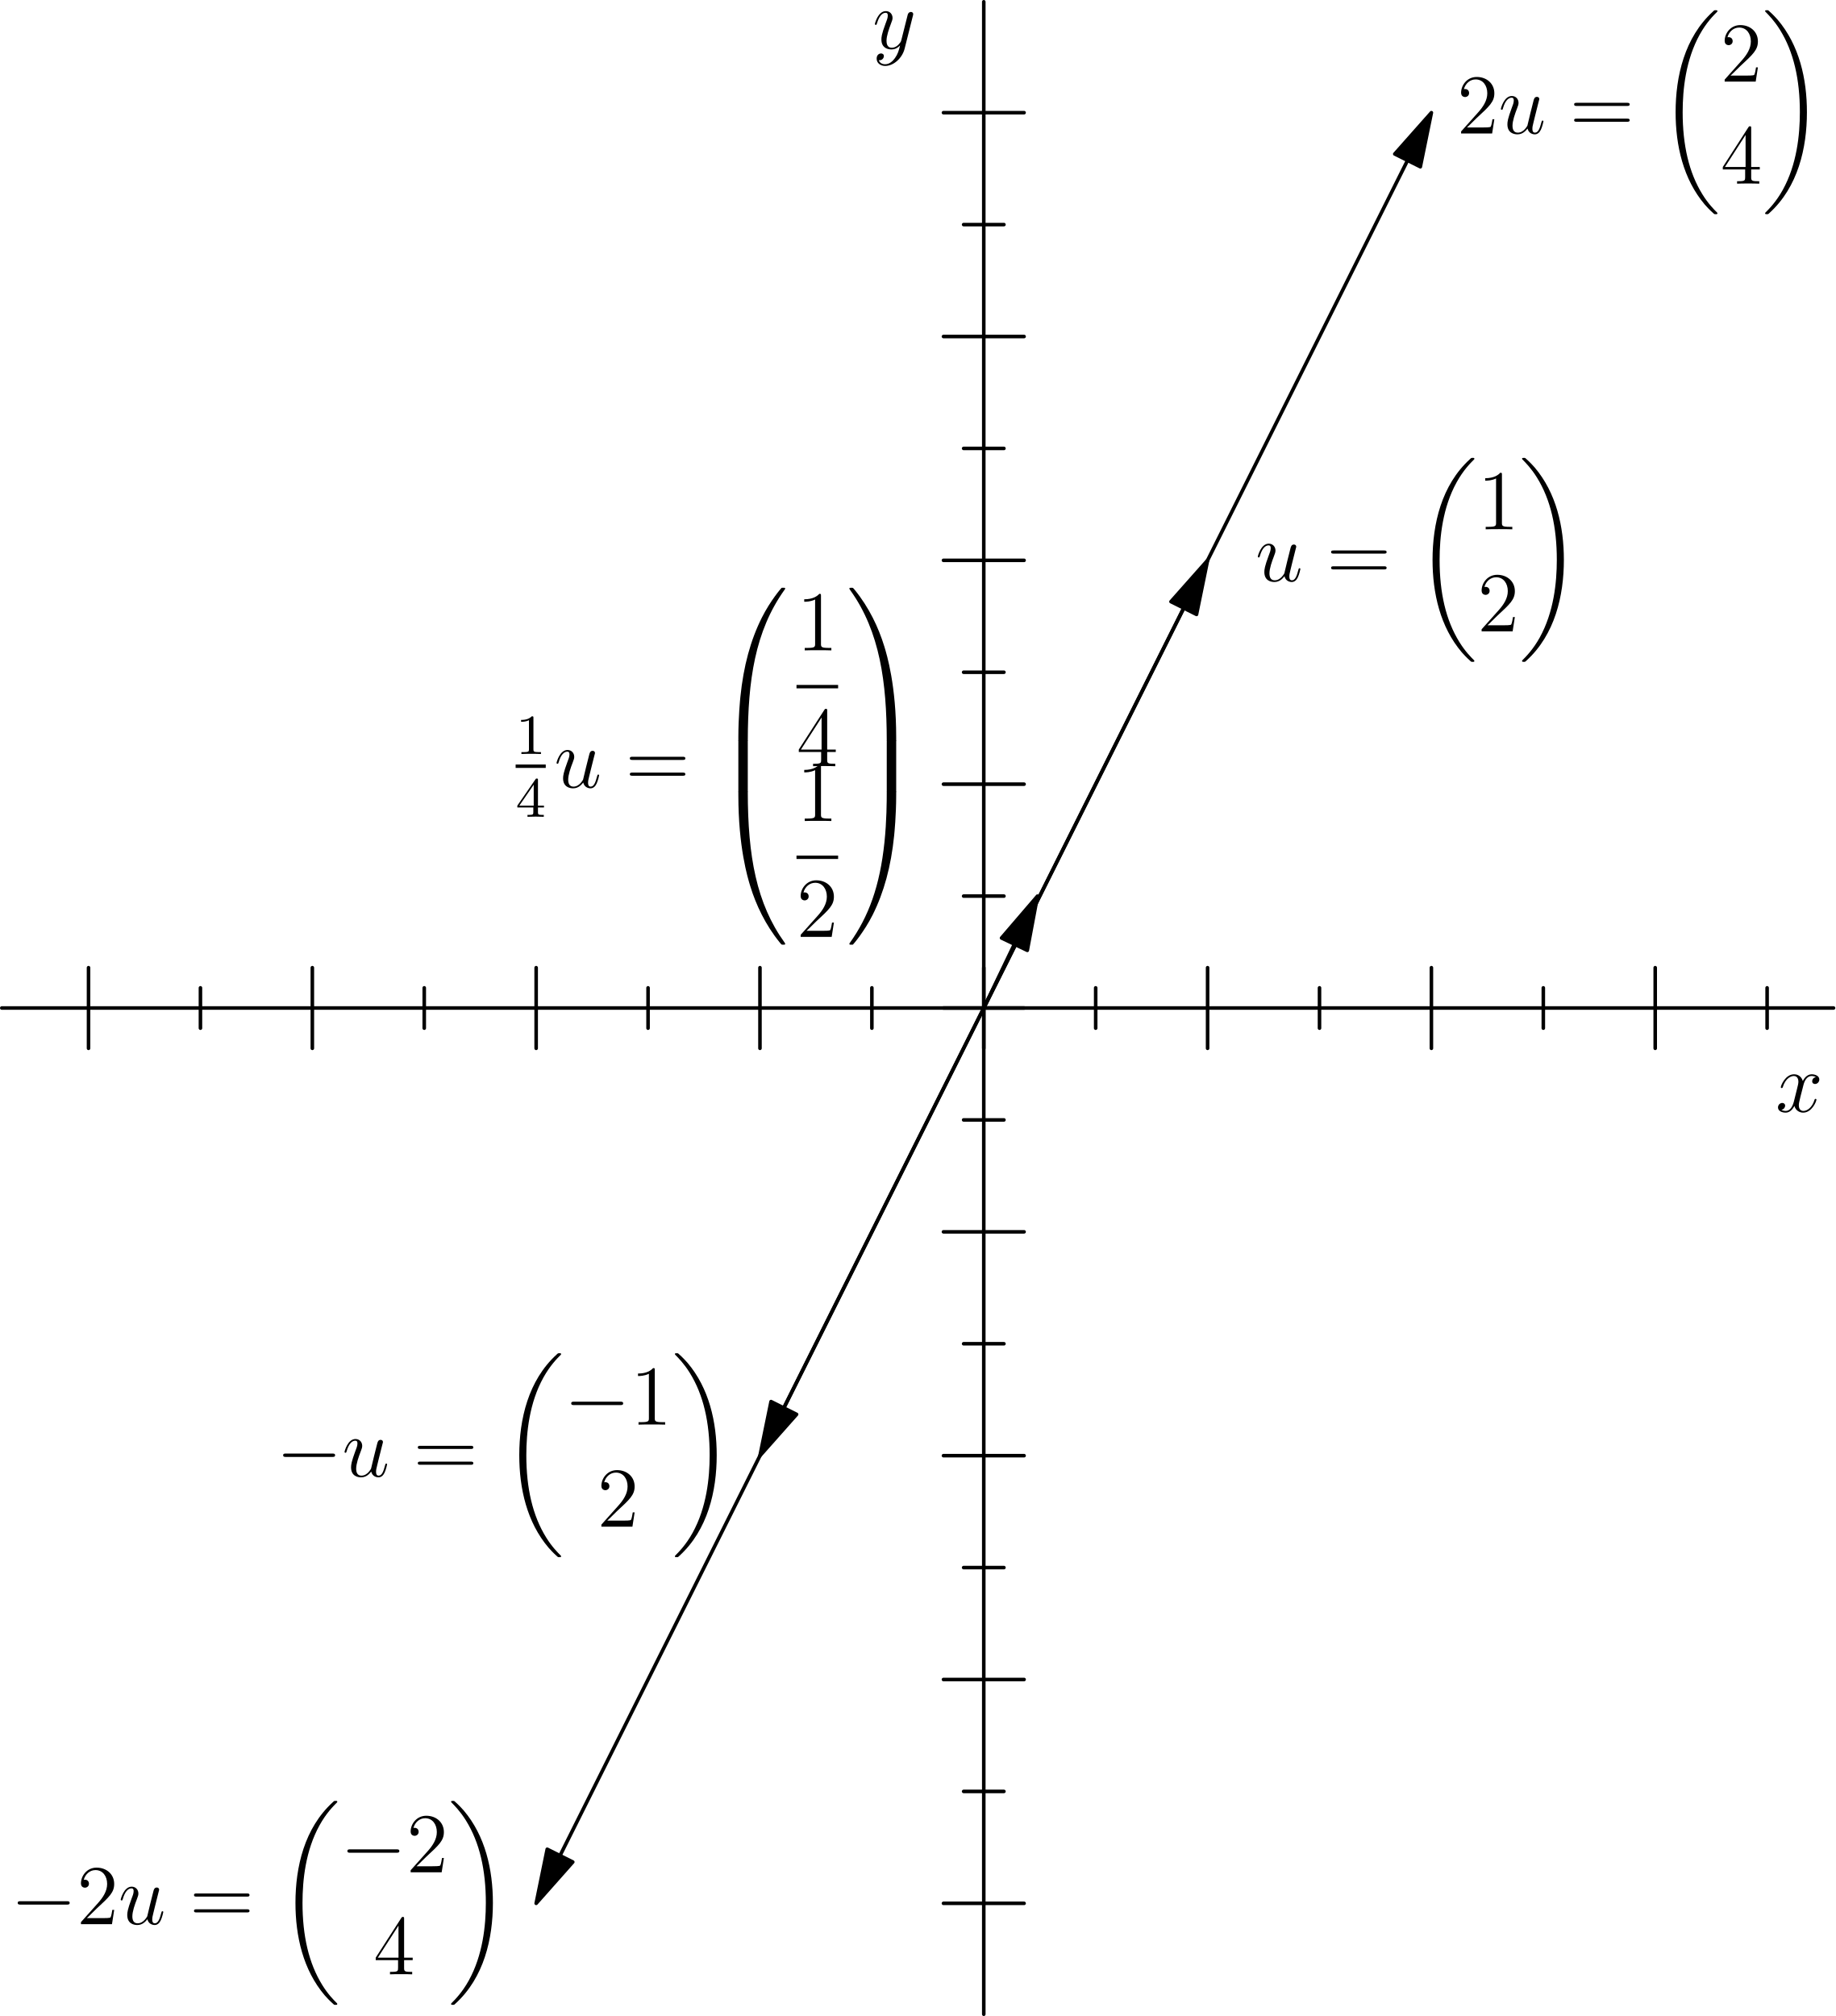
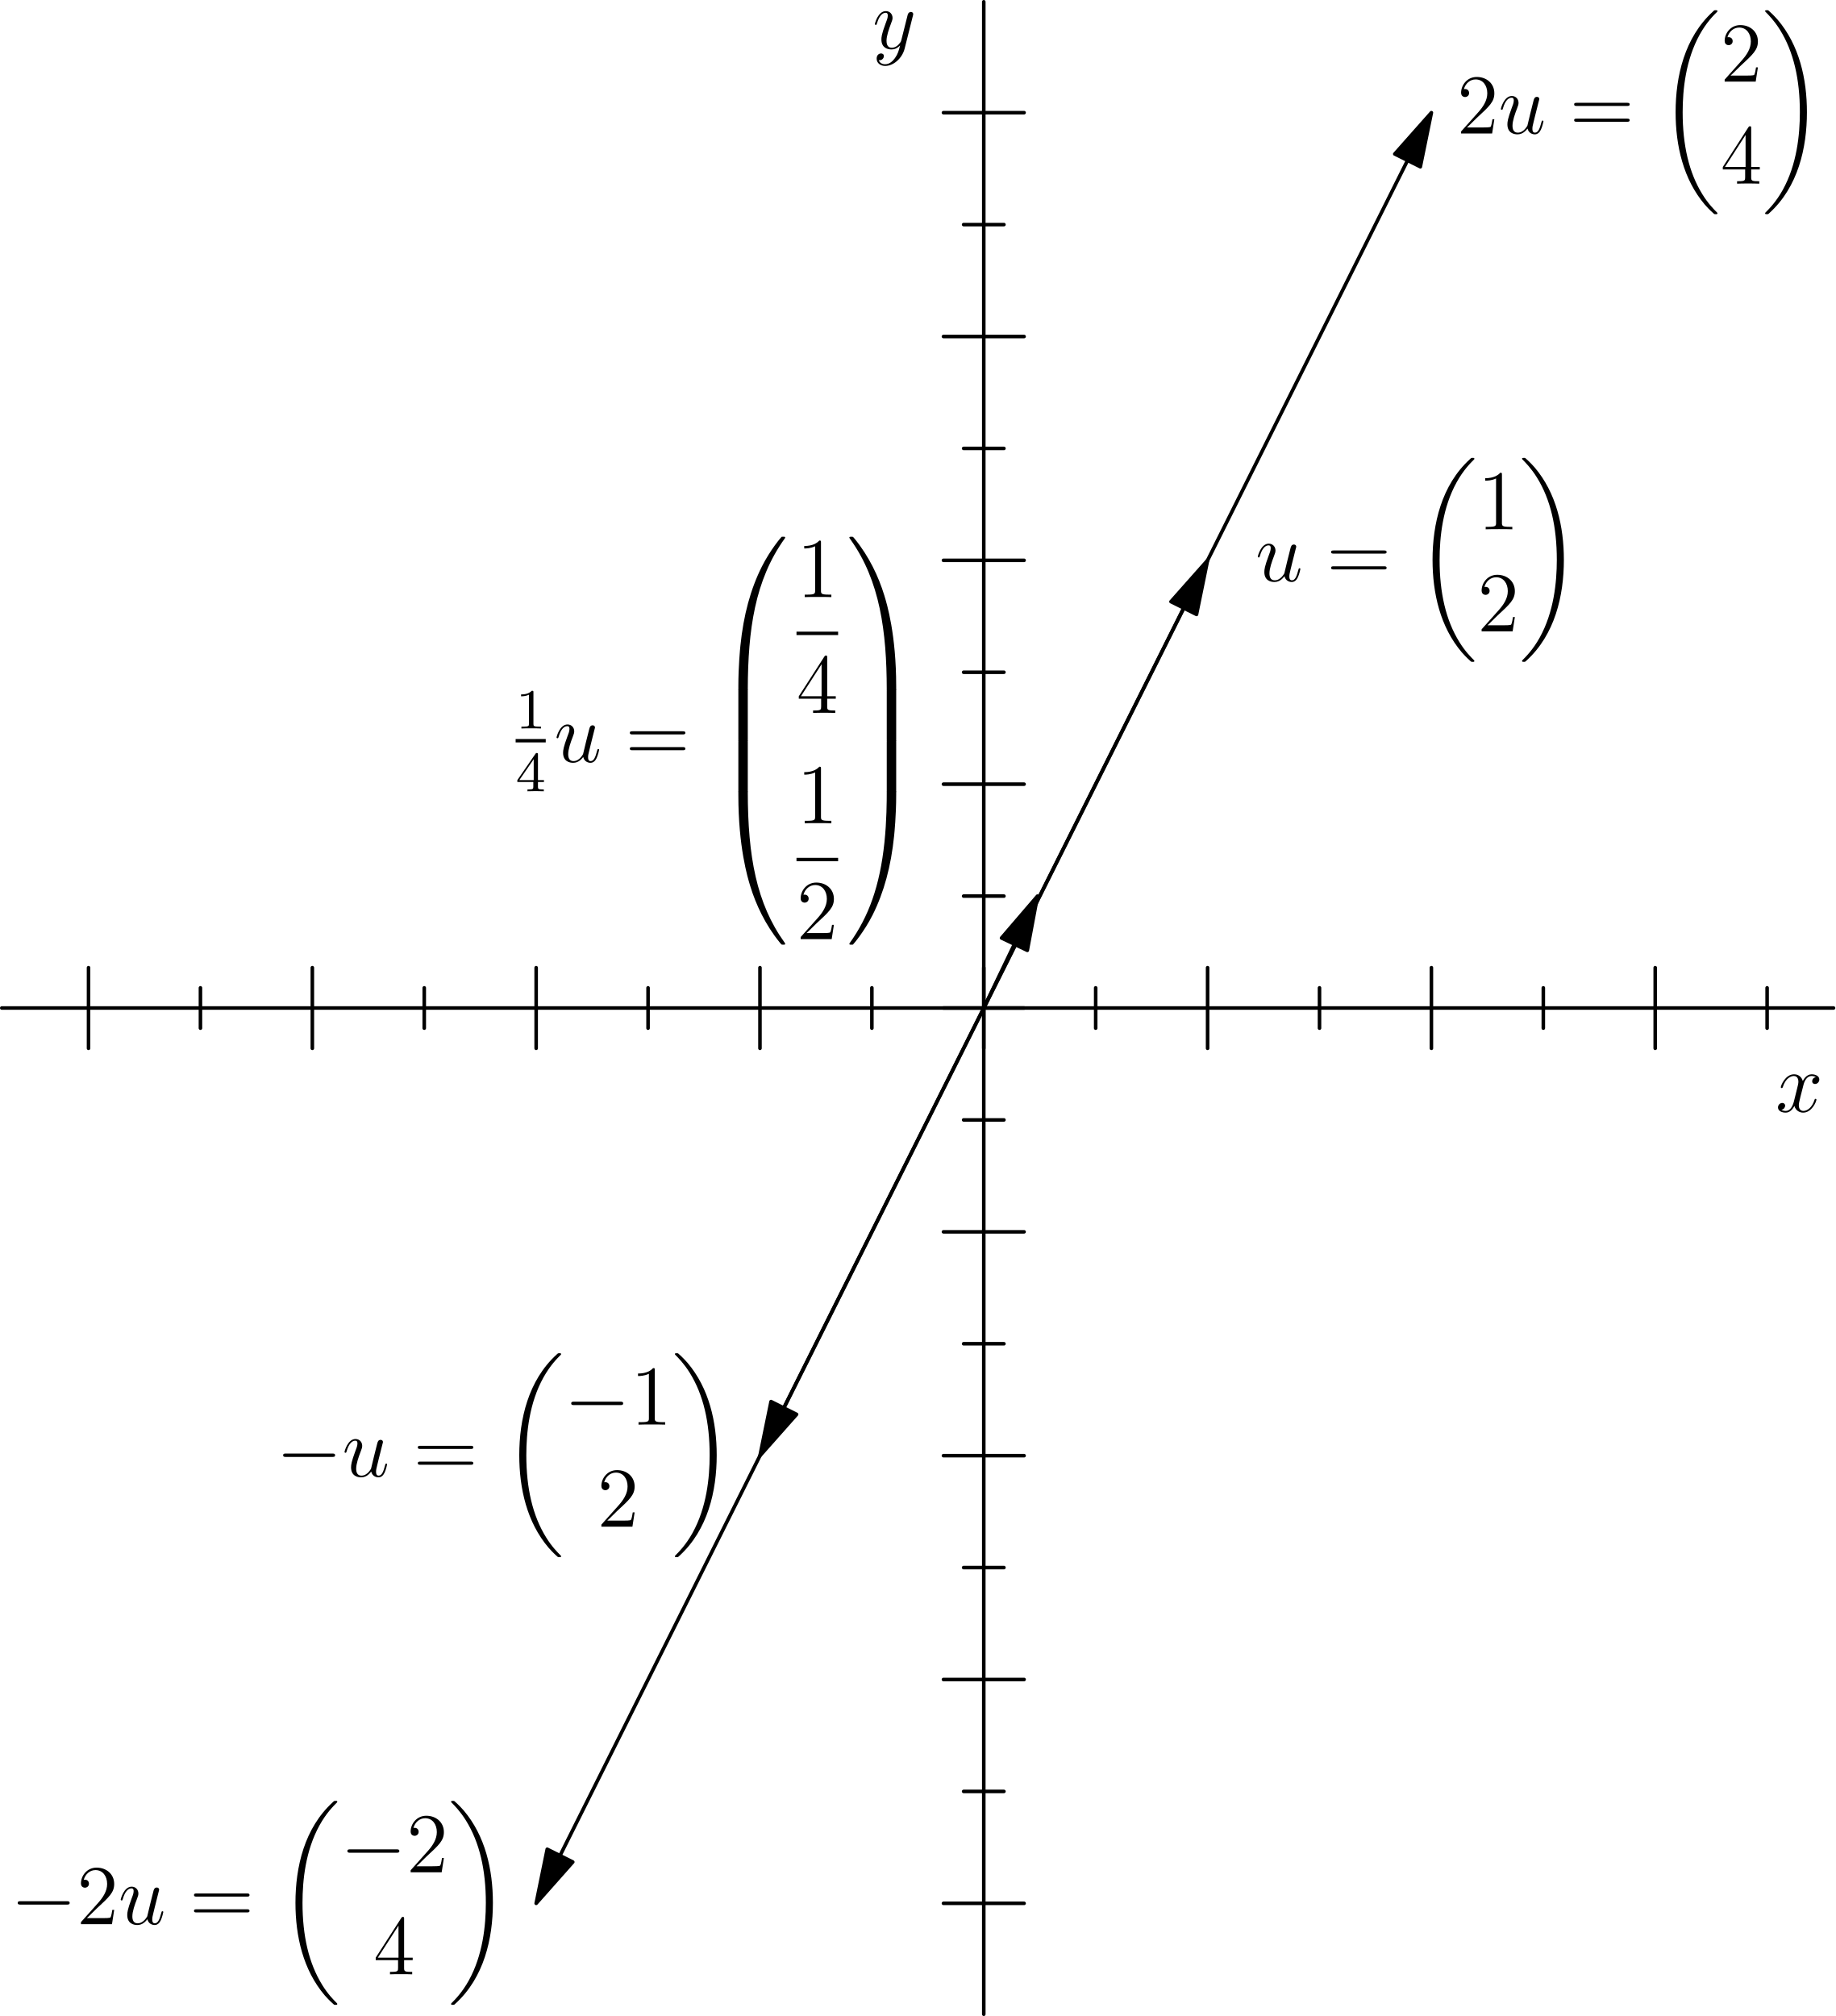
<svg xmlns="http://www.w3.org/2000/svg" xmlns:xlink="http://www.w3.org/1999/xlink" version="1.1" width="258.083pt" height="283.465pt" viewBox="56.409 53.858 258.083 283.465">
  <defs>
    <path id="g1-0" d="M7.878-2.75C8.082-2.75 8.297-2.75 8.297-2.989S8.082-3.228 7.878-3.228H1.411C1.207-3.228 .992-3.228 .992-2.989S1.207-2.75 1.411-2.75H7.878Z" />
-     <path id="g3-49" d="M2.503-5.077C2.503-5.292 2.487-5.3 2.271-5.3C1.945-4.981 1.522-4.79 .765-4.79V-4.527C.98-4.527 1.411-4.527 1.873-4.742V-.654C1.873-.359 1.849-.263 1.092-.263H.813V0C1.14-.024 1.825-.024 2.184-.024S3.236-.024 3.563 0V-.263H3.284C2.527-.263 2.503-.359 2.503-.654V-5.077Z" />
-     <path id="g3-52" d="M3.14-5.157C3.14-5.316 3.14-5.38 2.973-5.38C2.869-5.38 2.861-5.372 2.782-5.26L.239-1.57V-1.307H2.487V-.646C2.487-.351 2.463-.263 1.849-.263H1.666V0C2.343-.024 2.359-.024 2.813-.024S3.284-.024 3.961 0V-.263H3.778C3.164-.263 3.14-.351 3.14-.646V-1.307H3.985V-1.57H3.14V-5.157ZM2.542-4.511V-1.57H.518L2.542-4.511Z" />
-     <path id="g4-49" d="M3.443-7.663C3.443-7.938 3.443-7.95 3.204-7.95C2.917-7.627 2.319-7.185 1.088-7.185V-6.838C1.363-6.838 1.961-6.838 2.618-7.149V-.921C2.618-.49 2.582-.347 1.53-.347H1.16V0C1.482-.024 2.642-.024 3.037-.024S4.579-.024 4.902 0V-.347H4.531C3.479-.347 3.443-.49 3.443-.921V-7.663Z" />
-     <path id="g4-50" d="M5.26-2.008H4.997C4.961-1.805 4.866-1.148 4.746-.956C4.663-.849 3.981-.849 3.622-.849H1.411C1.733-1.124 2.463-1.889 2.774-2.176C4.591-3.85 5.26-4.471 5.26-5.655C5.26-7.03 4.172-7.95 2.786-7.95S.586-6.767 .586-5.738C.586-5.129 1.112-5.129 1.148-5.129C1.399-5.129 1.71-5.308 1.71-5.691C1.71-6.025 1.482-6.253 1.148-6.253C1.04-6.253 1.016-6.253 .98-6.241C1.207-7.054 1.853-7.603 2.63-7.603C3.646-7.603 4.268-6.755 4.268-5.655C4.268-4.639 3.682-3.754 3.001-2.989L.586-.287V0H4.949L5.26-2.008Z" />
-     <path id="g4-52" d="M4.316-7.783C4.316-8.01 4.316-8.07 4.148-8.07C4.053-8.07 4.017-8.07 3.921-7.926L.323-2.343V-1.997H3.467V-.909C3.467-.466 3.443-.347 2.57-.347H2.331V0C2.606-.024 3.551-.024 3.885-.024S5.177-.024 5.452 0V-.347H5.212C4.352-.347 4.316-.466 4.316-.909V-1.997H5.523V-2.343H4.316V-7.783ZM3.527-6.85V-2.343H.622L3.527-6.85Z" />
-     <path id="g4-61" d="M8.07-3.873C8.237-3.873 8.452-3.873 8.452-4.089C8.452-4.316 8.249-4.316 8.07-4.316H1.028C.861-4.316 .646-4.316 .646-4.101C.646-3.873 .849-3.873 1.028-3.873H8.07ZM8.07-1.65C8.237-1.65 8.452-1.65 8.452-1.865C8.452-2.092 8.249-2.092 8.07-2.092H1.028C.861-2.092 .646-2.092 .646-1.877C.646-1.65 .849-1.65 1.028-1.65H8.07Z" />
    <path id="g0-18" d="M8.369 28.083C8.369 28.035 8.345 28.011 8.321 27.975C7.878 27.533 7.077 26.732 6.276 25.441C4.352 22.356 3.479 18.471 3.479 13.868C3.479 10.652 3.909 6.504 5.882 2.941C6.826 1.243 7.807 .263 8.333-.263C8.369-.299 8.369-.323 8.369-.359C8.369-.478 8.285-.478 8.118-.478S7.926-.478 7.747-.299C3.742 3.347 2.487 8.823 2.487 13.856C2.487 18.554 3.563 23.289 6.599 26.863C6.838 27.138 7.293 27.628 7.783 28.059C7.926 28.202 7.95 28.202 8.118 28.202S8.369 28.202 8.369 28.083Z" />
    <path id="g0-19" d="M6.3 13.868C6.3 9.17 5.224 4.435 2.188 .861C1.949 .586 1.494 .096 1.004-.335C.861-.478 .837-.478 .669-.478C.526-.478 .418-.478 .418-.359C.418-.311 .466-.263 .49-.239C.909 .191 1.71 .992 2.511 2.283C4.435 5.368 5.308 9.253 5.308 13.856C5.308 17.072 4.878 21.22 2.905 24.783C1.961 26.481 .968 27.473 .466 27.975C.442 28.011 .418 28.047 .418 28.083C.418 28.202 .526 28.202 .669 28.202C.837 28.202 .861 28.202 1.04 28.023C5.045 24.377 6.3 18.901 6.3 13.868Z" />
    <path id="g0-48" d="M4.471 21.161C4.734 21.161 4.806 21.161 4.806 20.993C4.83 12.613 5.798 5.655 9.983-.191C10.066-.299 10.066-.323 10.066-.347C10.066-.466 9.983-.466 9.791-.466S9.576-.466 9.552-.442C9.504-.406 7.986 1.339 6.779 3.742C5.2 6.898 4.208 10.521 3.766 14.872C3.73 15.243 3.479 17.73 3.479 20.563V21.029C3.491 21.161 3.563 21.161 3.814 21.161H4.471Z" />
    <path id="g0-49" d="M6.97 20.563C6.97 13.258 5.667 8.978 5.296 7.771C4.483 5.117 3.156 2.319 1.16-.143C.98-.359 .933-.418 .885-.442C.861-.454 .849-.466 .658-.466C.478-.466 .383-.466 .383-.347C.383-.323 .383-.299 .538-.084C4.698 5.727 5.631 12.9 5.643 20.993C5.643 21.161 5.715 21.161 5.978 21.161H6.635C6.886 21.161 6.958 21.161 6.97 21.029V20.563Z" />
    <path id="g0-64" d="M3.814-.598C3.563-.598 3.491-.598 3.479-.466V0C3.479 7.305 4.782 11.585 5.153 12.792C5.966 15.446 7.293 18.244 9.289 20.706C9.468 20.922 9.516 20.981 9.564 21.005C9.588 21.017 9.6 21.029 9.791 21.029S10.066 21.029 10.066 20.91C10.066 20.886 10.066 20.862 9.995 20.754C6.013 15.231 4.818 8.584 4.806-.43C4.806-.598 4.734-.598 4.471-.598H3.814Z" />
    <path id="g0-65" d="M6.97-.466C6.958-.598 6.886-.598 6.635-.598H5.978C5.715-.598 5.643-.598 5.643-.43C5.643 .801 5.631 3.646 5.32 6.623C4.674 12.804 3.084 17.084 .466 20.754C.383 20.862 .383 20.886 .383 20.91C.383 21.029 .478 21.029 .658 21.029C.849 21.029 .873 21.029 .897 21.005C.944 20.969 2.463 19.224 3.67 16.821C5.248 13.665 6.241 10.042 6.683 5.691C6.719 5.32 6.97 2.833 6.97 0V-.466Z" />
    <path id="g0-66" d="M4.806 .203C4.806-.108 4.794-.12 4.471-.12H3.814C3.491-.12 3.479-.108 3.479 .203V6.97C3.479 7.281 3.491 7.293 3.814 7.293H4.471C4.794 7.293 4.806 7.281 4.806 6.97V.203Z" />
    <path id="g0-67" d="M6.97 .203C6.97-.108 6.958-.12 6.635-.12H5.978C5.655-.12 5.643-.108 5.643 .203V6.97C5.643 7.281 5.655 7.293 5.978 7.293H6.635C6.958 7.293 6.97 7.281 6.97 6.97V.203Z" />
+     <path id="g4-49" d="M3.443-7.663C3.443-7.938 3.443-7.95 3.204-7.95C2.917-7.627 2.319-7.185 1.088-7.185V-6.838C1.363-6.838 1.961-6.838 2.618-7.149V-.921C2.618-.49 2.582-.347 1.53-.347H1.16V0C1.482-.024 2.642-.024 3.037-.024S4.579-.024 4.902 0V-.347H4.531C3.479-.347 3.443-.49 3.443-.921V-7.663Z" />
+     <path id="g4-50" d="M5.26-2.008H4.997C4.961-1.805 4.866-1.148 4.746-.956C4.663-.849 3.981-.849 3.622-.849H1.411C1.733-1.124 2.463-1.889 2.774-2.176C4.591-3.85 5.26-4.471 5.26-5.655C5.26-7.03 4.172-7.95 2.786-7.95S.586-6.767 .586-5.738C.586-5.129 1.112-5.129 1.148-5.129C1.399-5.129 1.71-5.308 1.71-5.691C1.71-6.025 1.482-6.253 1.148-6.253C1.04-6.253 1.016-6.253 .98-6.241C1.207-7.054 1.853-7.603 2.63-7.603C3.646-7.603 4.268-6.755 4.268-5.655C4.268-4.639 3.682-3.754 3.001-2.989L.586-.287V0H4.949L5.26-2.008Z" />
+     <path id="g4-52" d="M4.316-7.783C4.316-8.01 4.316-8.07 4.148-8.07C4.053-8.07 4.017-8.07 3.921-7.926L.323-2.343V-1.997H3.467V-.909C3.467-.466 3.443-.347 2.57-.347H2.331V0C2.606-.024 3.551-.024 3.885-.024S5.177-.024 5.452 0V-.347H5.212C4.352-.347 4.316-.466 4.316-.909V-1.997H5.523V-2.343H4.316V-7.783ZM3.527-6.85V-2.343H.622L3.527-6.85Z" />
+     <path id="g4-61" d="M8.07-3.873C8.237-3.873 8.452-3.873 8.452-4.089C8.452-4.316 8.249-4.316 8.07-4.316H1.028C.861-4.316 .646-4.316 .646-4.101C.646-3.873 .849-3.873 1.028-3.873H8.07ZM8.07-1.65C8.237-1.65 8.452-1.65 8.452-1.865C8.452-2.092 8.249-2.092 8.07-2.092H1.028C.861-2.092 .646-2.092 .646-1.877C.646-1.65 .849-1.65 1.028-1.65H8.07Z" />
+     <path id="g3-49" d="M2.503-5.077C2.503-5.292 2.487-5.3 2.271-5.3C1.945-4.981 1.522-4.79 .765-4.79V-4.527C.98-4.527 1.411-4.527 1.873-4.742V-.654C1.873-.359 1.849-.263 1.092-.263H.813V0C1.14-.024 1.825-.024 2.184-.024S3.236-.024 3.563 0V-.263H3.284C2.527-.263 2.503-.359 2.503-.654V-5.077Z" />
+     <path id="g3-52" d="M3.14-5.157C3.14-5.316 3.14-5.38 2.973-5.38C2.869-5.38 2.861-5.372 2.782-5.26L.239-1.57V-1.307H2.487V-.646C2.487-.351 2.463-.263 1.849-.263H1.666V0C2.343-.024 2.359-.024 2.813-.024S3.284-.024 3.961 0V-.263H3.778C3.164-.263 3.14-.351 3.14-.646V-1.307H3.985V-1.57H3.14V-5.157ZM2.542-4.511V-1.57H.518L2.542-4.511Z" />
    <path id="g2-117" d="M4.077-.693C4.232-.024 4.806 .12 5.093 .12C5.475 .12 5.762-.132 5.954-.538C6.157-.968 6.312-1.674 6.312-1.71C6.312-1.769 6.265-1.817 6.193-1.817C6.085-1.817 6.073-1.757 6.025-1.578C5.81-.753 5.595-.12 5.117-.12C4.758-.12 4.758-.514 4.758-.669C4.758-.944 4.794-1.064 4.914-1.566C4.997-1.889 5.081-2.212 5.153-2.546L5.643-4.495C5.727-4.794 5.727-4.818 5.727-4.854C5.727-5.033 5.583-5.153 5.404-5.153C5.057-5.153 4.973-4.854 4.902-4.555C4.782-4.089 4.136-1.518 4.053-1.1C4.041-1.1 3.575-.12 2.702-.12C2.08-.12 1.961-.658 1.961-1.1C1.961-1.781 2.295-2.738 2.606-3.539C2.75-3.921 2.809-4.077 2.809-4.316C2.809-4.83 2.439-5.272 1.865-5.272C.765-5.272 .323-3.539 .323-3.443C.323-3.395 .371-3.335 .454-3.335C.562-3.335 .574-3.383 .622-3.551C.909-4.579 1.375-5.033 1.829-5.033C1.949-5.033 2.14-5.021 2.14-4.639C2.14-4.328 2.008-3.981 1.829-3.527C1.303-2.104 1.243-1.65 1.243-1.291C1.243-.072 2.164 .12 2.654 .12C3.419 .12 3.838-.406 4.077-.693Z" />
    <path id="g2-120" d="M5.667-4.878C5.284-4.806 5.141-4.519 5.141-4.292C5.141-4.005 5.368-3.909 5.535-3.909C5.894-3.909 6.145-4.22 6.145-4.543C6.145-5.045 5.571-5.272 5.069-5.272C4.34-5.272 3.933-4.555 3.826-4.328C3.551-5.224 2.809-5.272 2.594-5.272C1.375-5.272 .729-3.706 .729-3.443C.729-3.395 .777-3.335 .861-3.335C.956-3.335 .98-3.407 1.004-3.455C1.411-4.782 2.212-5.033 2.558-5.033C3.096-5.033 3.204-4.531 3.204-4.244C3.204-3.981 3.132-3.706 2.989-3.132L2.582-1.494C2.403-.777 2.056-.12 1.423-.12C1.363-.12 1.064-.12 .813-.275C1.243-.359 1.339-.717 1.339-.861C1.339-1.1 1.16-1.243 .933-1.243C.646-1.243 .335-.992 .335-.61C.335-.108 .897 .12 1.411 .12C1.985 .12 2.391-.335 2.642-.825C2.833-.12 3.431 .12 3.873 .12C5.093 .12 5.738-1.447 5.738-1.71C5.738-1.769 5.691-1.817 5.619-1.817C5.511-1.817 5.499-1.757 5.464-1.662C5.141-.61 4.447-.12 3.909-.12C3.491-.12 3.264-.43 3.264-.921C3.264-1.184 3.312-1.375 3.503-2.164L3.921-3.79C4.101-4.507 4.507-5.033 5.057-5.033C5.081-5.033 5.416-5.033 5.667-4.878Z" />
    <path id="g2-121" d="M3.144 1.339C2.821 1.793 2.355 2.2 1.769 2.2C1.626 2.2 1.052 2.176 .873 1.626C.909 1.638 .968 1.638 .992 1.638C1.351 1.638 1.59 1.327 1.59 1.052S1.363 .681 1.184 .681C.992 .681 .574 .825 .574 1.411C.574 2.02 1.088 2.439 1.769 2.439C2.965 2.439 4.172 1.339 4.507 .012L5.679-4.651C5.691-4.71 5.715-4.782 5.715-4.854C5.715-5.033 5.571-5.153 5.392-5.153C5.284-5.153 5.033-5.105 4.937-4.746L4.053-1.231C3.993-1.016 3.993-.992 3.897-.861C3.658-.526 3.264-.12 2.69-.12C2.02-.12 1.961-.777 1.961-1.1C1.961-1.781 2.283-2.702 2.606-3.563C2.738-3.909 2.809-4.077 2.809-4.316C2.809-4.818 2.451-5.272 1.865-5.272C.765-5.272 .323-3.539 .323-3.443C.323-3.395 .371-3.335 .454-3.335C.562-3.335 .574-3.383 .622-3.551C.909-4.555 1.363-5.033 1.829-5.033C1.937-5.033 2.14-5.033 2.14-4.639C2.14-4.328 2.008-3.981 1.829-3.527C1.243-1.961 1.243-1.566 1.243-1.279C1.243-.143 2.056 .12 2.654 .12C3.001 .12 3.431 .012 3.85-.43L3.862-.418C3.682 .287 3.563 .753 3.144 1.339Z" />
  </defs>
  <g id="page1">
    <g>
      <g transform="matrix(0.996264 0 0 0.996264 194.749 195.591)">
        <path d="M 0 142.013L 0 -142.013" fill="none" stroke="#000000" stroke-linecap="round" stroke-linejoin="round" stroke-miterlimit="10.037" stroke-width="0.502" />
      </g>
    </g>
    <g>
      <g transform="matrix(0.996264 0 0 0.996264 194.749 195.591)">
        <path d="M -5.691 126.363L 5.691 126.363" fill="none" stroke="#000000" stroke-linecap="round" stroke-linejoin="round" stroke-miterlimit="10.037" stroke-width="0.502" />
      </g>
    </g>
    <g>
      <g transform="matrix(0.996264 0 0 0.996264 194.749 195.591)">
        <path d="M -5.691 94.772L 5.691 94.772" fill="none" stroke="#000000" stroke-linecap="round" stroke-linejoin="round" stroke-miterlimit="10.037" stroke-width="0.502" />
      </g>
    </g>
    <g>
      <g transform="matrix(0.996264 0 0 0.996264 194.749 195.591)">
        <path d="M -5.691 63.181L 5.691 63.181" fill="none" stroke="#000000" stroke-linecap="round" stroke-linejoin="round" stroke-miterlimit="10.037" stroke-width="0.502" />
      </g>
    </g>
    <g>
      <g transform="matrix(0.996264 0 0 0.996264 194.749 195.591)">
        <path d="M -5.691 31.591L 5.691 31.591" fill="none" stroke="#000000" stroke-linecap="round" stroke-linejoin="round" stroke-miterlimit="10.037" stroke-width="0.502" />
      </g>
    </g>
    <g>
      <g transform="matrix(0.996264 0 0 0.996264 194.749 195.591)">
        <path d="M -5.691 -0L 5.691 0" fill="none" stroke="#000000" stroke-linecap="round" stroke-linejoin="round" stroke-miterlimit="10.037" stroke-width="0.502" />
      </g>
    </g>
    <g>
      <g transform="matrix(0.996264 0 0 0.996264 194.749 195.591)">
        <path d="M -5.691 -31.591L 5.691 -31.591" fill="none" stroke="#000000" stroke-linecap="round" stroke-linejoin="round" stroke-miterlimit="10.037" stroke-width="0.502" />
      </g>
    </g>
    <g>
      <g transform="matrix(0.996264 0 0 0.996264 194.749 195.591)">
        <path d="M -5.691 -63.181L 5.691 -63.181" fill="none" stroke="#000000" stroke-linecap="round" stroke-linejoin="round" stroke-miterlimit="10.037" stroke-width="0.502" />
      </g>
    </g>
    <g>
      <g transform="matrix(0.996264 0 0 0.996264 194.749 195.591)">
        <path d="M -5.691 -94.772L 5.691 -94.772" fill="none" stroke="#000000" stroke-linecap="round" stroke-linejoin="round" stroke-miterlimit="10.037" stroke-width="0.502" />
      </g>
    </g>
    <g>
      <g transform="matrix(0.996264 0 0 0.996264 194.749 195.591)">
        <path d="M -5.691 -126.363L 5.691 -126.363" fill="none" stroke="#000000" stroke-linecap="round" stroke-linejoin="round" stroke-miterlimit="10.037" stroke-width="0.502" />
      </g>
    </g>
    <g>
      <g transform="matrix(0.996264 0 0 0.996264 194.749 195.591)">
        <path d="M -2.845 110.567L 2.845 110.567" fill="none" stroke="#000000" stroke-linecap="round" stroke-linejoin="round" stroke-miterlimit="10.037" stroke-width="0.502" />
      </g>
    </g>
    <g>
      <g transform="matrix(0.996264 0 0 0.996264 194.749 195.591)">
        <path d="M -2.845 78.977L 2.845 78.977" fill="none" stroke="#000000" stroke-linecap="round" stroke-linejoin="round" stroke-miterlimit="10.037" stroke-width="0.502" />
      </g>
    </g>
    <g>
      <g transform="matrix(0.996264 0 0 0.996264 194.749 195.591)">
        <path d="M -2.845 47.386L 2.845 47.386" fill="none" stroke="#000000" stroke-linecap="round" stroke-linejoin="round" stroke-miterlimit="10.037" stroke-width="0.502" />
      </g>
    </g>
    <g>
      <g transform="matrix(0.996264 0 0 0.996264 194.749 195.591)">
        <path d="M -2.845 15.795L 2.845 15.795" fill="none" stroke="#000000" stroke-linecap="round" stroke-linejoin="round" stroke-miterlimit="10.037" stroke-width="0.502" />
      </g>
    </g>
    <g>
      <g transform="matrix(0.996264 0 0 0.996264 194.749 195.591)">
        <path d="M -2.845 -15.795L 2.845 -15.795" fill="none" stroke="#000000" stroke-linecap="round" stroke-linejoin="round" stroke-miterlimit="10.037" stroke-width="0.502" />
      </g>
    </g>
    <g>
      <g transform="matrix(0.996264 0 0 0.996264 194.749 195.591)">
        <path d="M -2.845 -47.386L 2.845 -47.386" fill="none" stroke="#000000" stroke-linecap="round" stroke-linejoin="round" stroke-miterlimit="10.037" stroke-width="0.502" />
      </g>
    </g>
    <g>
      <g transform="matrix(0.996264 0 0 0.996264 194.749 195.591)">
        <path d="M -2.845 -78.977L 2.845 -78.977" fill="none" stroke="#000000" stroke-linecap="round" stroke-linejoin="round" stroke-miterlimit="10.037" stroke-width="0.502" />
      </g>
    </g>
    <g>
      <g transform="matrix(0.996264 0 0 0.996264 194.749 195.591)">
        <path d="M -2.845 -110.567L 2.845 -110.567" fill="none" stroke="#000000" stroke-linecap="round" stroke-linejoin="round" stroke-miterlimit="10.037" stroke-width="0.502" />
      </g>
    </g>
    <use x="179.111" y="60.691" xlink:href="#g2-121" />
    <g>
      <g transform="matrix(0.996264 0 0 0.996264 194.749 195.591)">
        <path d="M -138.608 -0L 119.941 0" fill="none" stroke="#000000" stroke-linecap="round" stroke-linejoin="round" stroke-miterlimit="10.037" stroke-width="0.502" />
      </g>
    </g>
    <g>
      <g transform="matrix(0.996264 0 0 0.996264 194.749 195.591)">
        <path d="M -126.363 -5.691L -126.363 5.691" fill="none" stroke="#000000" stroke-linecap="round" stroke-linejoin="round" stroke-miterlimit="10.037" stroke-width="0.502" />
      </g>
    </g>
    <g>
      <g transform="matrix(0.996264 0 0 0.996264 194.749 195.591)">
        <path d="M -94.772 -5.691L -94.772 5.691" fill="none" stroke="#000000" stroke-linecap="round" stroke-linejoin="round" stroke-miterlimit="10.037" stroke-width="0.502" />
      </g>
    </g>
    <g>
      <g transform="matrix(0.996264 0 0 0.996264 194.749 195.591)">
        <path d="M -63.181 -5.691L -63.181 5.691" fill="none" stroke="#000000" stroke-linecap="round" stroke-linejoin="round" stroke-miterlimit="10.037" stroke-width="0.502" />
      </g>
    </g>
    <g>
      <g transform="matrix(0.996264 0 0 0.996264 194.749 195.591)">
        <path d="M -31.591 -5.691L -31.591 5.691" fill="none" stroke="#000000" stroke-linecap="round" stroke-linejoin="round" stroke-miterlimit="10.037" stroke-width="0.502" />
      </g>
    </g>
    <g>
      <g transform="matrix(0.996264 0 0 0.996264 194.749 195.591)">
        <path d="M 1.05218e-14 -5.691L 1.05218e-14 5.691" fill="none" stroke="#000000" stroke-linecap="round" stroke-linejoin="round" stroke-miterlimit="10.037" stroke-width="0.502" />
      </g>
    </g>
    <g>
      <g transform="matrix(0.996264 0 0 0.996264 194.749 195.591)">
        <path d="M 31.591 -5.691L 31.591 5.691" fill="none" stroke="#000000" stroke-linecap="round" stroke-linejoin="round" stroke-miterlimit="10.037" stroke-width="0.502" />
      </g>
    </g>
    <g>
      <g transform="matrix(0.996264 0 0 0.996264 194.749 195.591)">
        <path d="M 63.181 -5.691L 63.181 5.691" fill="none" stroke="#000000" stroke-linecap="round" stroke-linejoin="round" stroke-miterlimit="10.037" stroke-width="0.502" />
      </g>
    </g>
    <g>
      <g transform="matrix(0.996264 0 0 0.996264 194.749 195.591)">
        <path d="M 94.772 -5.691L 94.772 5.691" fill="none" stroke="#000000" stroke-linecap="round" stroke-linejoin="round" stroke-miterlimit="10.037" stroke-width="0.502" />
      </g>
    </g>
    <g>
      <g transform="matrix(0.996264 0 0 0.996264 194.749 195.591)">
        <path d="M -110.567 -2.845L -110.567 2.845" fill="none" stroke="#000000" stroke-linecap="round" stroke-linejoin="round" stroke-miterlimit="10.037" stroke-width="0.502" />
      </g>
    </g>
    <g>
      <g transform="matrix(0.996264 0 0 0.996264 194.749 195.591)">
        <path d="M -78.977 -2.845L -78.977 2.845" fill="none" stroke="#000000" stroke-linecap="round" stroke-linejoin="round" stroke-miterlimit="10.037" stroke-width="0.502" />
      </g>
    </g>
    <g>
      <g transform="matrix(0.996264 0 0 0.996264 194.749 195.591)">
        <path d="M -47.386 -2.845L -47.386 2.845" fill="none" stroke="#000000" stroke-linecap="round" stroke-linejoin="round" stroke-miterlimit="10.037" stroke-width="0.502" />
      </g>
    </g>
    <g>
      <g transform="matrix(0.996264 0 0 0.996264 194.749 195.591)">
        <path d="M -15.795 -2.845L -15.795 2.845" fill="none" stroke="#000000" stroke-linecap="round" stroke-linejoin="round" stroke-miterlimit="10.037" stroke-width="0.502" />
      </g>
    </g>
    <g>
      <g transform="matrix(0.996264 0 0 0.996264 194.749 195.591)">
        <path d="M 15.795 -2.845L 15.795 2.845" fill="none" stroke="#000000" stroke-linecap="round" stroke-linejoin="round" stroke-miterlimit="10.037" stroke-width="0.502" />
      </g>
    </g>
    <g>
      <g transform="matrix(0.996264 0 0 0.996264 194.749 195.591)">
        <path d="M 47.386 -2.845L 47.386 2.845" fill="none" stroke="#000000" stroke-linecap="round" stroke-linejoin="round" stroke-miterlimit="10.037" stroke-width="0.502" />
      </g>
    </g>
    <g>
      <g transform="matrix(0.996264 0 0 0.996264 194.749 195.591)">
        <path d="M 78.977 -2.845L 78.977 2.845" fill="none" stroke="#000000" stroke-linecap="round" stroke-linejoin="round" stroke-miterlimit="10.037" stroke-width="0.502" />
      </g>
    </g>
    <g>
      <g transform="matrix(0.996264 0 0 0.996264 194.749 195.591)">
        <path d="M 110.567 -2.845L 110.567 2.845" fill="none" stroke="#000000" stroke-linecap="round" stroke-linejoin="round" stroke-miterlimit="10.037" stroke-width="0.502" />
      </g>
    </g>
    <use x="306.098" y="210.184" xlink:href="#g2-120" />
    <g transform="matrix(0.996264 0 0 0.996264 194.749 195.591)">
      <path d="M 28.224 -56.448L 0 0" fill="none" stroke="#000000" stroke-linecap="round" stroke-linejoin="round" stroke-miterlimit="10.037" stroke-width="0.502" />
    </g>
    <g transform="matrix(0.996264 0 0 0.996264 194.749 195.591)">
      <path d="M 31.591 -63.181L 26.42 -57.35L 30.028 -55.546L 31.591 -63.181Z" fill="#000000" />
    </g>
    <g transform="matrix(0.996264 0 0 0.996264 194.749 195.591)">
      <path d="M 31.591 -63.181L 26.42 -57.35L 30.028 -55.546L 31.591 -63.181Z" fill="none" stroke="#000000" stroke-linecap="round" stroke-linejoin="round" stroke-miterlimit="10.037" stroke-width="0.502" />
    </g>
    <g transform="matrix(0.996264 0 0 0.996264 194.749 195.591)">
      <path d="M 59.815 -119.629L 0 0" fill="none" stroke="#000000" stroke-linecap="round" stroke-linejoin="round" stroke-miterlimit="10.037" stroke-width="0.502" />
    </g>
    <g transform="matrix(0.996264 0 0 0.996264 194.749 195.591)">
      <path d="M 63.181 -126.363L 58.01 -120.531L 61.619 -118.727L 63.181 -126.363Z" fill="#000000" />
    </g>
    <g transform="matrix(0.996264 0 0 0.996264 194.749 195.591)">
      <path d="M 63.181 -126.363L 58.01 -120.531L 61.619 -118.727L 63.181 -126.363Z" fill="none" stroke="#000000" stroke-linecap="round" stroke-linejoin="round" stroke-miterlimit="10.037" stroke-width="0.502" />
    </g>
    <g transform="matrix(0.996264 0 0 0.996264 194.749 195.591)">
      <path d="M 4.324 -9.009L 0 0" fill="none" stroke="#000000" stroke-linecap="round" stroke-linejoin="round" stroke-miterlimit="10.037" stroke-width="0.502" />
    </g>
    <g transform="matrix(0.996264 0 0 0.996264 194.749 195.591)">
      <path d="M 7.582 -15.795L 2.506 -9.881L 6.143 -8.136L 7.582 -15.795Z" fill="#000000" />
    </g>
    <g transform="matrix(0.996264 0 0 0.996264 194.749 195.591)">
      <path d="M 7.582 -15.795L 2.506 -9.881L 6.143 -8.136L 7.582 -15.795Z" fill="none" stroke="#000000" stroke-linecap="round" stroke-linejoin="round" stroke-miterlimit="10.037" stroke-width="0.502" />
    </g>
    <g transform="matrix(0.996264 0 0 0.996264 194.749 195.591)">
      <path d="M -28.224 56.448L 0 0" fill="none" stroke="#000000" stroke-linecap="round" stroke-linejoin="round" stroke-miterlimit="10.037" stroke-width="0.502" />
    </g>
    <g transform="matrix(0.996264 0 0 0.996264 194.749 195.591)">
      <path d="M -31.591 63.181L -26.42 57.35L -30.028 55.546L -31.591 63.181Z" fill="#000000" />
    </g>
    <g transform="matrix(0.996264 0 0 0.996264 194.749 195.591)">
      <path d="M -31.591 63.181L -26.42 57.35L -30.028 55.546L -31.591 63.181Z" fill="none" stroke="#000000" stroke-linecap="round" stroke-linejoin="round" stroke-miterlimit="10.037" stroke-width="0.502" />
    </g>
    <g transform="matrix(0.996264 0 0 0.996264 194.749 195.591)">
      <path d="M -59.815 119.629L 0 0" fill="none" stroke="#000000" stroke-linecap="round" stroke-linejoin="round" stroke-miterlimit="10.037" stroke-width="0.502" />
    </g>
    <g transform="matrix(0.996264 0 0 0.996264 194.749 195.591)">
      <path d="M -63.181 126.363L -58.01 120.531L -61.619 118.727L -63.181 126.363Z" fill="#000000" />
    </g>
    <g transform="matrix(0.996264 0 0 0.996264 194.749 195.591)">
      <path d="M -63.181 126.363L -58.01 120.531L -61.619 118.727L -63.181 126.363Z" fill="none" stroke="#000000" stroke-linecap="round" stroke-linejoin="round" stroke-miterlimit="10.037" stroke-width="0.502" />
    </g>
    <use x="232.959" y="135.574" xlink:href="#g2-117" />
    <use x="242.943" y="135.574" xlink:href="#g4-61" />
    <use x="255.368" y="118.717" xlink:href="#g0-18" />
    <use x="264.169" y="128.282" xlink:href="#g4-49" />
    <use x="264.169" y="142.628" xlink:href="#g4-50" />
    <use x="270.022" y="118.717" xlink:href="#g0-19" />
    <use x="261.285" y="72.629" xlink:href="#g4-50" />
    <use x="267.138" y="72.629" xlink:href="#g2-117" />
    <use x="277.121" y="72.629" xlink:href="#g4-61" />
    <use x="289.547" y="55.772" xlink:href="#g0-18" />
    <use x="298.347" y="65.336" xlink:href="#g4-50" />
    <use x="298.347" y="79.683" xlink:href="#g4-52" />
    <use x="304.2" y="55.772" xlink:href="#g0-19" />
-     <use x="128.918" y="159.876" xlink:href="#g3-49" />
-     <rect x="128.918" y="161.355" height=".478" width="4.234" />
-     <use x="128.918" y="168.705" xlink:href="#g3-52" />
-     <use x="134.348" y="164.583" xlink:href="#g2-117" />
-     <use x="144.331" y="164.583" xlink:href="#g4-61" />
-     <use x="156.757" y="136.966" xlink:href="#g0-48" />
+     <use x="128.918" y="156.289" xlink:href="#g3-49" />
+     <rect x="128.918" y="157.768" height=".478" width="4.234" />
+     <use x="128.918" y="165.118" xlink:href="#g3-52" />
+     <use x="134.348" y="160.996" xlink:href="#g2-117" />
+     <use x="144.331" y="160.996" xlink:href="#g4-61" />
+     <use x="156.757" y="129.793" xlink:href="#g0-48" />
+     <use x="156.757" y="150.834" xlink:href="#g0-66" />
    <use x="156.757" y="158.007" xlink:href="#g0-66" />
-     <use x="156.757" y="165.659" xlink:href="#g0-64" />
-     <use x="168.413" y="145.306" xlink:href="#g4-49" />
-     <rect x="168.413" y="150.165" height=".478" width="5.853" />
-     <use x="168.413" y="161.594" xlink:href="#g4-52" />
-     <use x="168.413" y="169.298" xlink:href="#g4-49" />
-     <rect x="168.413" y="174.158" height=".478" width="5.853" />
-     <use x="168.413" y="185.587" xlink:href="#g4-50" />
-     <use x="175.462" y="136.966" xlink:href="#g0-49" />
+     <use x="156.757" y="165.658" xlink:href="#g0-64" />
+     <use x="168.413" y="137.814" xlink:href="#g4-49" />
+     <rect x="168.413" y="142.674" height=".478" width="5.853" />
+     <use x="168.413" y="154.102" xlink:href="#g4-52" />
+     <use x="168.413" y="169.616" xlink:href="#g4-49" />
+     <rect x="168.413" y="174.476" height=".478" width="5.853" />
+     <use x="168.413" y="185.904" xlink:href="#g4-50" />
+     <use x="175.462" y="129.793" xlink:href="#g0-49" />
+     <use x="175.462" y="150.834" xlink:href="#g0-67" />
    <use x="175.462" y="158.007" xlink:href="#g0-67" />
-     <use x="175.462" y="165.659" xlink:href="#g0-65" />
+     <use x="175.462" y="165.658" xlink:href="#g0-65" />
    <use x="95.234" y="261.465" xlink:href="#g1-0" />
    <use x="104.533" y="261.465" xlink:href="#g2-117" />
    <use x="114.516" y="261.465" xlink:href="#g4-61" />
    <use x="126.942" y="244.608" xlink:href="#g0-18" />
    <use x="135.742" y="254.172" xlink:href="#g1-0" />
    <use x="145.04" y="254.172" xlink:href="#g4-49" />
    <use x="140.391" y="268.518" xlink:href="#g4-50" />
    <use x="150.893" y="244.608" xlink:href="#g0-19" />
    <use x="57.909" y="324.41" xlink:href="#g1-0" />
    <use x="67.207" y="324.41" xlink:href="#g4-50" />
    <use x="73.06" y="324.41" xlink:href="#g2-117" />
    <use x="83.044" y="324.41" xlink:href="#g4-61" />
    <use x="95.469" y="307.553" xlink:href="#g0-18" />
    <use x="104.269" y="317.117" xlink:href="#g1-0" />
    <use x="113.568" y="317.117" xlink:href="#g4-50" />
    <use x="108.919" y="331.463" xlink:href="#g4-52" />
    <use x="119.421" y="307.553" xlink:href="#g0-19" />
  </g>
</svg>
